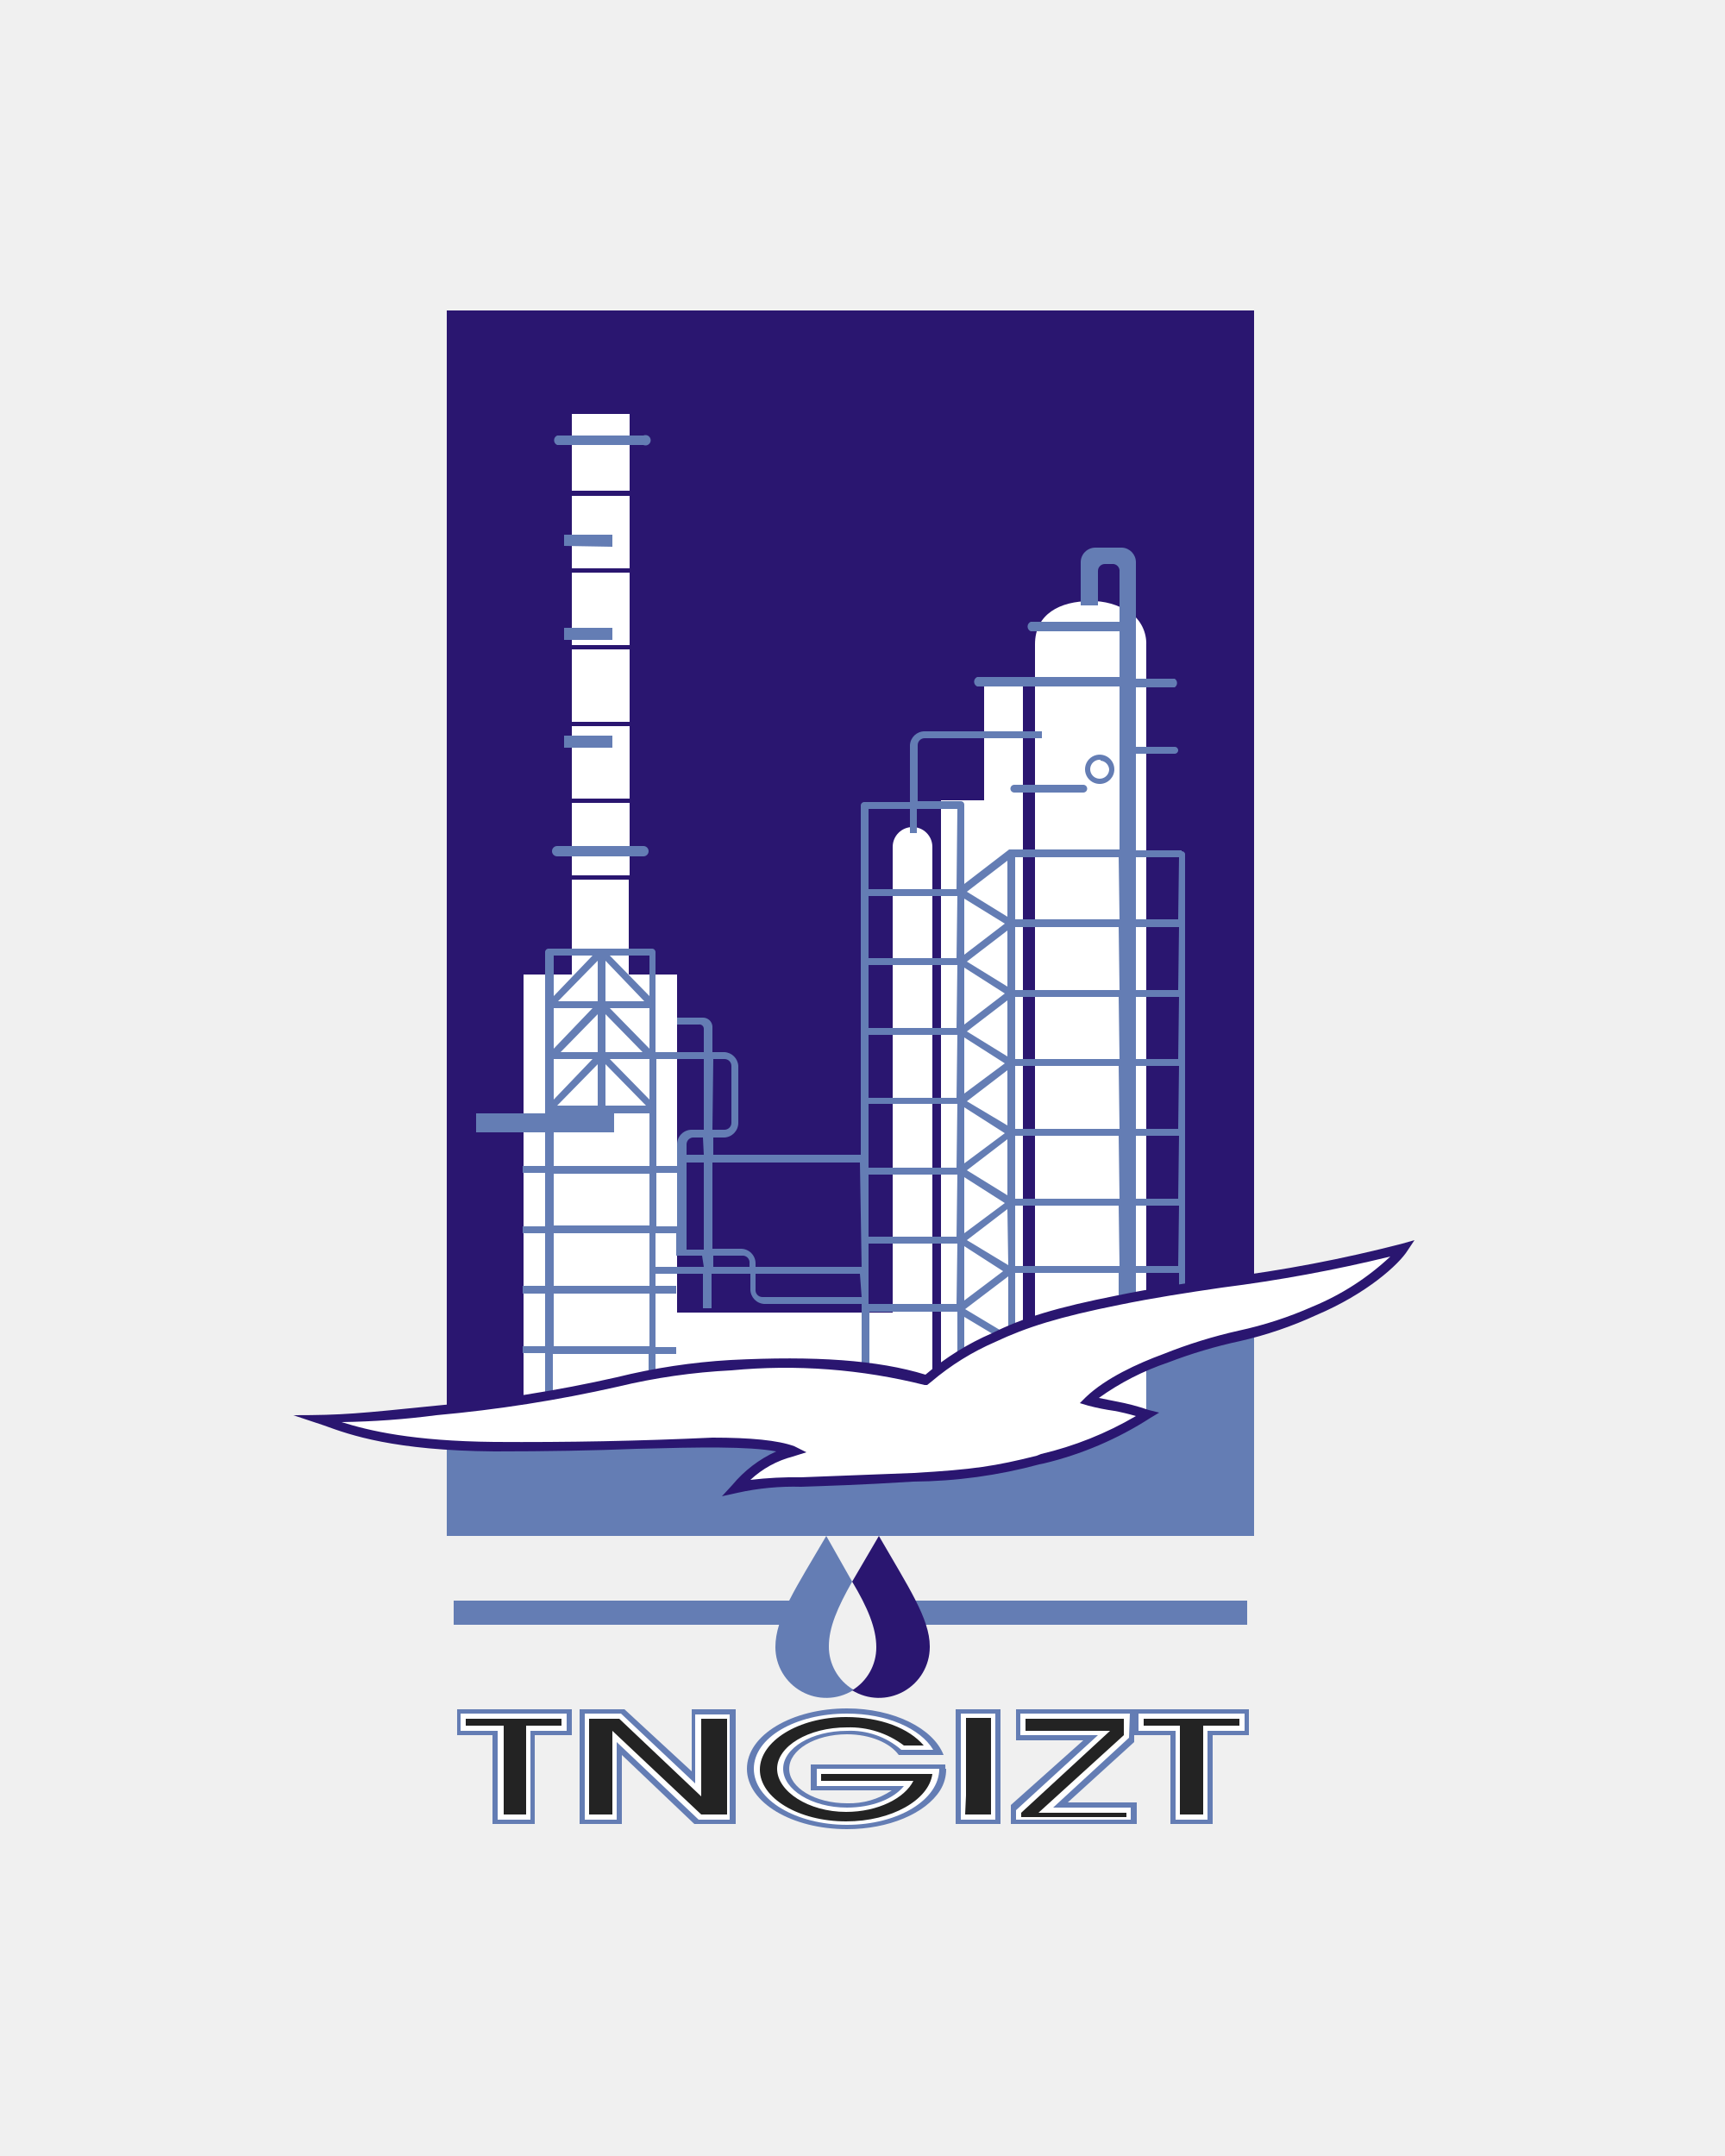
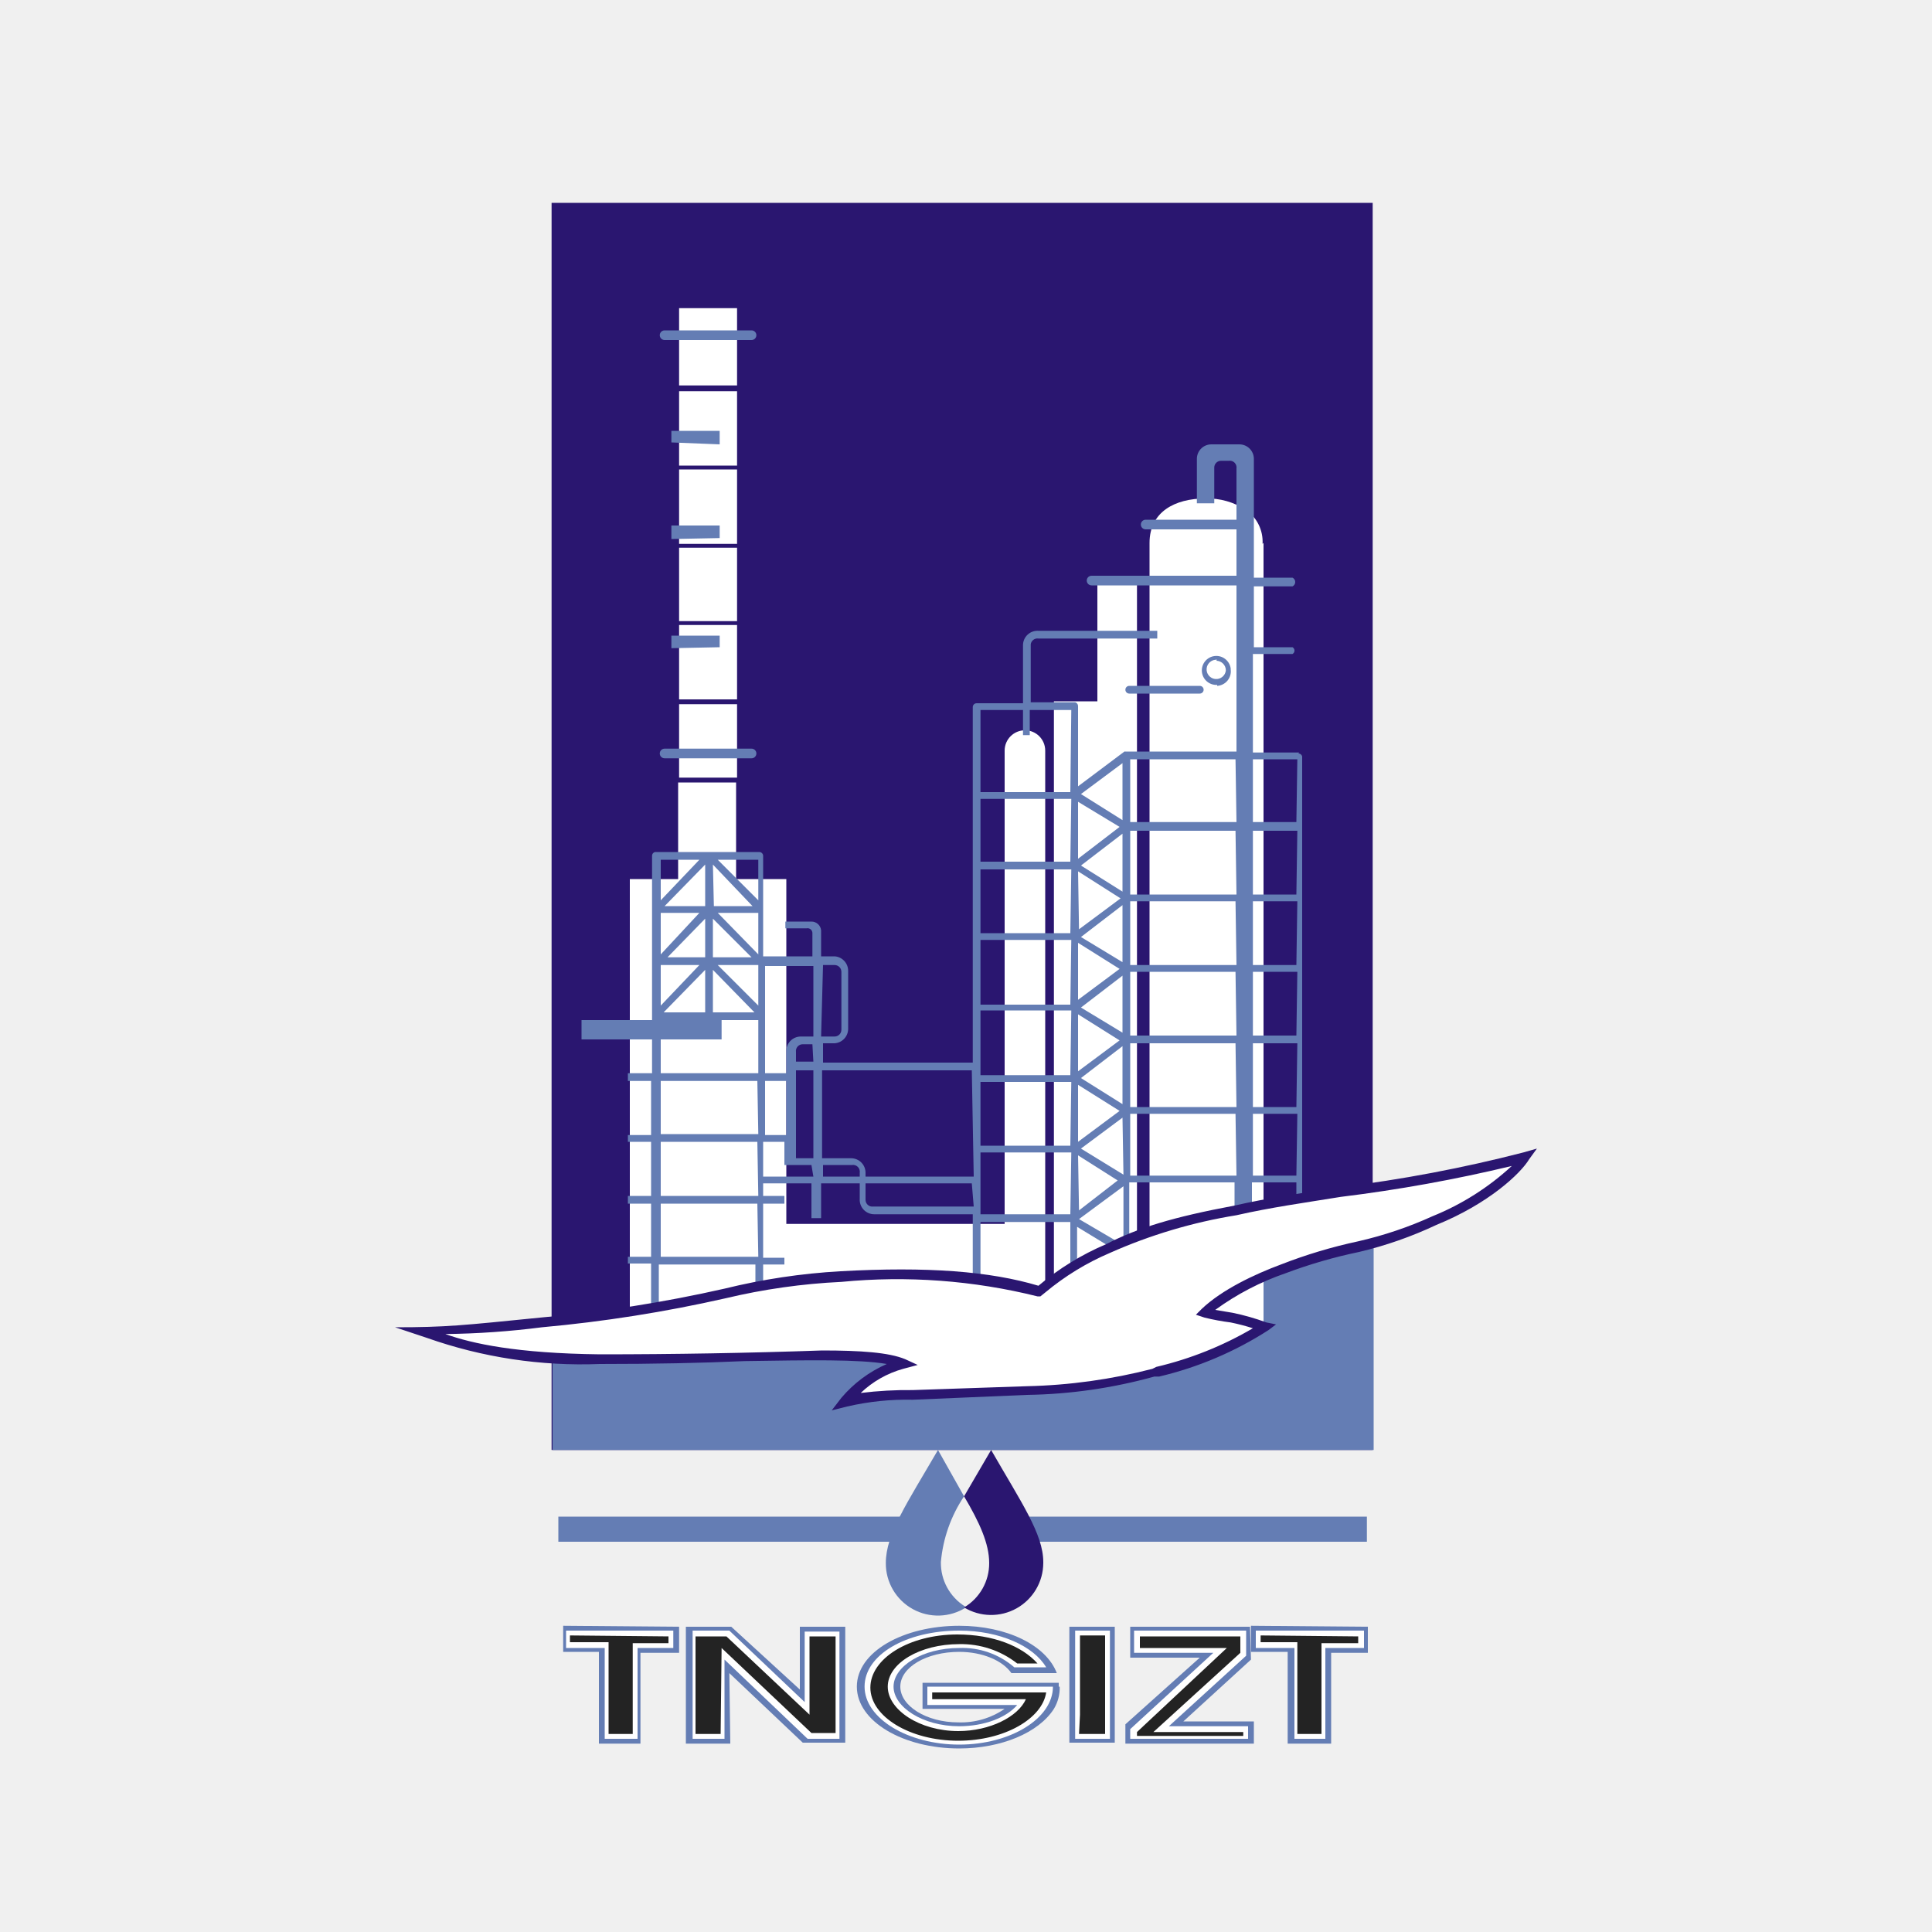
- <svg xmlns="http://www.w3.org/2000/svg" viewBox="0 0 200 250">
+ <svg xmlns="http://www.w3.org/2000/svg" viewBox="0 0 200 200" width="200" height="200">
  <defs>
    <style>.a{fill:#2a1670}.b{fill:#647db4}.c{fill:#fff}.d{fill:#232323}</style>
  </defs>
-   <path d="M51.8 36h93.6v142.1H51.8z" class="a" />
-   <path d="M145.4 178.1H51.8v-12.8h55.1l38.5-14.2v27zM52.6 185.6h41.8v2.8H52.6zM102.8 185.6h41.8v2.8h-41.8z" class="b" />
-   <path d="M98.9 196a5.9 5.9 0 0 1-9-5c0-3.4 2.4-6.9 5.9-12.9l3 5.3c-1.7 3-2.7 5.3-2.7 7.5a5.8 5.8 0 0 0 2.8 5Z" class="b" />
-   <path d="M107.8 191a5.9 5.9 0 0 1-9 5 5.8 5.8 0 0 0 2.8-5c0-2.2-1-4.6-2.8-7.6l3.1-5.3c3.4 5.9 5.9 9.6 5.9 12.8Z" class="a" />
-   <path d="M66.3 48H73v8.9h-6.7zM66.3 57.5H73v8.4h-6.7zM66.3 66.4H73v8.4h-6.7zM66.3 75.3H73v8.4h-6.7zM66.3 84.2H73v8.4h-6.7zM66.3 93.1H73v8.4h-6.7z" class="c" />
-   <path d="M132.9 74.7v90H60.7V113h5.6V102h6.6v11h5.6v39.2h25v-54a2.2 2.2 0 1 1 4.6 0v63.2h1V92.8h5V79.2h4.5v82.2h1.4V74.7c0-3.5 2.9-5 6.4-5A8 8 0 0 1 131 71a4.4 4.4 0 0 1 1.9 3.8Z" class="c" />
-   <path d="M74.6 51.6h-10a.6.6 0 0 1 0-1.1h10a.6.6 0 1 1 0 1.1ZM74.6 99.3h-10a.6.6 0 0 1 0-1.2h10a.6.6 0 1 1 0 1.2ZM125.6 91.9h-8a.4.4 0 1 1 0-.9h8a.4.4 0 1 1 0 .9Z" class="b" />
-   <path d="M137 98.6h-5.3V87.4h4.5a.4.4 0 1 0 0-.8h-4.5v-6.9h4.5a.6.6 0 0 0 0-1h-4.5V65.2a1.7 1.7 0 0 0-1.6-1.7H127a1.7 1.7 0 0 0-1.7 1.7v5h2v-4a.8.8 0 0 1 .8-.8h.8a.8.8 0 0 1 .9.9v5.8h-10.3a.6.6 0 0 0 0 1.1h10.3v5.3h-16.5a.6.6 0 0 0 0 1.1h16.5v18.9h-12.6a.2.2 0 0 0-.1 0 .2.2 0 0 0-.1 0l-5.2 4v-9.2a.4.4 0 0 0-.4-.4h-5v-6.5a.8.8 0 0 1 .8-.8h13.6v-.8h-13.6a1.7 1.7 0 0 0-1.7 1.6V93h-5.3a.4.4 0 0 0-.4.4v40.5H82.7v-2H84a1.7 1.7 0 0 0 1.6-1.7v-6.6a1.7 1.7 0 0 0-1.6-1.6h-1.4v-3a1.1 1.1 0 0 0-1.1-1h-3v.8H81a.5.5 0 0 1 .6.5v2.7H76v-11.6a.4.4 0 0 0-.4-.4h-12a.4.4 0 0 0-.4.4v18.7h-8v2.2h8v3.9h-2.6v.8h2.6v6.2h-2.6v.8h2.6v6.1h-2.6v.9h2.6v6.1h-2.6v.8h2.6v6.4a.4.4 0 1 0 .9 0V157h11.1v6.4a.4.4 0 1 0 .8 0V157h2.4v-.8h-2.4V150h2.4v-.9h-2.4v-1.4h5.5v4h1v-4H87v1.8a1.7 1.7 0 0 0 1.6 1.7h11.3v9a.4.4 0 1 0 .9 0v-8.1H111v8.2a.4.4 0 1 0 .8 0v-7.6l5 3v4.6a.4.4 0 1 0 .9 0v-12.7h12v8h2v-8h5v4.3a.4.4 0 0 0 .7 0V99a.4.4 0 0 0-.4-.3Zm-54.3 24.2H84a.8.8 0 0 1 .8.8v6.6a.8.8 0 0 1-.8.8h-1.4Zm-12.5-11.4 4.5 4.7h-4.5Zm0 6.2 4.3 4.4h-4.3Zm0 5.8 4.7 4.8h-4.7Zm-6-12.6h4.5l-4.5 4.7Zm5.1.6v4.7h-4.6Zm-5.1 5.5h4.5l-4.5 4.7Zm5.1.7v4.4H65Zm-5.1 5.2h4.5l-4.5 4.7Zm5.1.6v4.8h-4.7Zm6 32.7H64.2V150h11.1Zm0-7H64.2V143h11.1Zm0-7H64.2v-6h11.1Zm0-6.9H64.2v-3.9h7v-2.2h4.1Zm0-7.7-4.6-4.7h4.6Zm0-5.9-4.6-4.7h4.6Zm0-6.1-4.6-4.7h4.6Zm.8 20.5h2.4v6.2h-2.4Zm5.5 10.9H76V143h2.4v2.6h3Zm0-2h-2v-10.1h2Zm0-11h-2v-1.2a.8.8 0 0 1 .9-.8h1Zm0-2.9h-1.4a1.7 1.7 0 0 0-1.7 1.7v2.5h-2.4v-12.4h5.5Zm5.3 15.9h-4.2v-1.3H86a.8.8 0 0 1 .9.9Zm13 3.5H88.4a.8.8 0 0 1-.8-.9v-1.8h12.1Zm0-3.5H87.6v-.4a1.7 1.7 0 0 0-1.7-1.7h-3.3v-10h17.1Zm11 4.3h-10.2v-7H111Zm0-7.8h-10.2v-7.2H111Zm0-8h-10.2V128H111Zm0-8.1h-10.2V120H111Zm0-8.1h-10.2v-7.3H111Zm0-8.1h-10.2v-7.2H111Zm0-8h-10.2v-9.3h4.8v2.8h.8v-2.8h4.7Zm6 43.6-4.8-2.9 4.7-3.6Zm-4.8-11 4.7-3.6v6.5Zm0-8 4.7-3.6v6.4Zm0-8.1 4.7-3.6v6.5Zm0-8.1 4.7-3.6v6.5Zm4.7-11.7v6.5l-4.7-2.9Zm-5 4.4 4.7 2.9-4.7 3.6Zm0 8 4.7 3-4.7 3.6Zm0 8.1 4.7 3-4.7 3.5Zm0 8.1 4.7 3-4.7 3.5Zm0 8.1 4.7 3-4.7 3.5Zm0 8 4.5 2.9-4.5 3.4Zm.1 7.3 5-3.8v6.8Zm17.9-5h-12.1v-7h12Zm0-7.8h-12.1v-7.3h12Zm0-8.1h-12.1v-7.3h12Zm0-8.1h-12.1v-7.2h12Zm0-8h-12.1v-7.3h12Zm0-8.2h-12.1v-7.2h12Zm6.8 40.2h-4.9v-7h5Zm0-7.8h-4.9v-7.3h5Zm0-8.1h-4.9v-7.3h5Zm0-8.1h-4.9v-7.2h5Zm0-8h-4.9v-7.3h5Zm0-8.2h-4.9v-7.2h5Z" class="b" />
-   <path d="M127.6 90.9a1.7 1.7 0 1 1 1.6-1.7 1.7 1.7 0 0 1-1.6 1.7Zm0-2.8a1.1 1.1 0 1 0 1 1.1 1.1 1.1 0 0 0-1-1ZM65.4 63.3V62H71v1.4zM65.4 74.2v-1.4H71v1.4zM65.4 86.7v-1.4H71v1.4z" class="b" />
-   <path d="M35.7 164.2c5.9.2 5.9.2 14.9-.7 21-2 21.7-4.5 34.1-5.2 10.6-.6 17.7.2 22.7 1.7a30.5 30.5 0 0 1 7.8-5c3.5-1.6 7.4-2.8 14.5-4.3 10-2 20.8-2.6 33-6-.9 1.4-4.5 4.8-10.3 7.3-7.9 3.4-8.7 2.2-17.2 5.5a27 27 0 0 0-8.9 5c3 .7 3.4.4 6.8 1.5a40.7 40.7 0 0 1-12.8 5.3 57 57 0 0 1-14.4 2c-15.3.9-16.5.2-20.6 1.3a12.8 12.8 0 0 1 6.6-4.3c-4.5-2-17-.5-34.6-.6-14.7 0-18.9-3-21.6-3.5Z" class="c" />
-   <path d="m83.7 173.5 1.2-1.3a14.3 14.3 0 0 1 5.1-3.9c-3.2-.6-8.9-.5-16.2-.3-4.9.2-10.4.3-16.5.3-11.6-.1-16.7-1.9-19.7-3l-3.6-1.2c5.8 0 7.6-.2 16.5-1.1a158.9 158.9 0 0 0 21-3.3 72.4 72.4 0 0 1 13.2-2c9.8-.5 17.1 0 22.6 1.7a30.4 30.4 0 0 1 7.7-4.8c3.6-1.8 7.5-3 14.6-4.4 3.9-.8 7.8-1.4 12-2a163 163 0 0 0 21-4l1.4-.4-.8 1.2c-1 1.6-4.7 5-10.6 7.5a45 45 0 0 1-8.8 3 56.1 56.1 0 0 0-8.4 2.5 30.4 30.4 0 0 0-8 4.1l2 .4a26.3 26.3 0 0 1 3.8 1l1.2.3-1 .6a40 40 0 0 1-12.4 5.3l-.5.1a57.5 57.5 0 0 1-14.6 2c-6.3.4-10.3.5-13 .6a30.2 30.2 0 0 0-7.4.7Zm-1.1-6.8c4.4 0 7.6.3 9.5 1l1.4.7-1.6.5a11.4 11.4 0 0 0-4.9 2.7 44.1 44.1 0 0 1 5.9-.3l13-.5c7-.4 9.5-.8 14.3-2l.5-.2a39.7 39.7 0 0 0 11-4.4 24.7 24.7 0 0 0-2.5-.6 26.6 26.6 0 0 1-3-.6l-1-.3.7-.7c2.3-2.2 6-3.9 9-5a57 57 0 0 1 8.7-2.7 44 44 0 0 0 8.6-2.8 29.7 29.7 0 0 0 9-5.8 174 174 0 0 1-19.5 3.6c-4.1.6-8 1.2-11.9 2-7 1.4-10.8 2.6-14.4 4.3a29.6 29.6 0 0 0-7.4 4.6l-.5.4h-.3a66.1 66.1 0 0 0-22.4-1.7 71.4 71.4 0 0 0-13.2 1.9 160 160 0 0 1-21 3.3 95 95 0 0 1-11 .8c3.2 1 8.2 2.2 17.7 2.3a472.7 472.7 0 0 0 25.3-.5Z" class="a" />
-   <path d="M66.3 198.2v3H62v10.3h-4.9v-10.3H53v-3Z" class="b" />
-   <path d="M65.7 198.7v2h-4.2V211h-3.8v-10.3h-4.3v-2Z" class="c" />
-   <path d="M65.1 199.3v.8H61v10.3h-2.6v-10.3H54v-.8Z" class="d" />
-   <path d="M144.8 198.2v3h-4.2v10.3h-4.9v-10.3h-4.2v-3Z" class="b" />
-   <path d="M144.3 198.7v2H140V211h-3.7v-10.3H132v-2Z" class="c" />
-   <path d="M143.7 199.3v.8h-4.2v10.3h-2.7v-10.3h-4.2v-.8Z" class="d" />
-   <path d="m131.5 202-7.7 7h8v2.5h-14.6v-2.2l8.4-7.5h-7.8v-3.6h13.7Z" class="b" />
-   <path d="m130.9 201.5-8.8 8.1h9v1.4h-13.3v-1.1l9.5-8.7h-9v-2.5H131Z" class="c" />
-   <path d="m130.3 201.2-9.9 9h10.2v.5h-12.2v-.5l10.3-9.5h-9.8v-1.4h11.4Z" class="d" />
-   <path d="M72.1 211.5h-4.9v-13.3h5.2l7.8 7.2v-7.2h5.1v13.3h-4.8l-8.4-8Z" class="b" />
-   <path d="M71.5 211h-3.7v-12.3H72l8.6 8.1v-8h4V211H81l-9.5-9Z" class="c" />
-   <path d="M71 210.4h-2.7v-11.1h3.5l9.5 9v-9h3v11.1h-3L71 200.7Z" class="d" />
-   <path d="M110.8 198.2h5.2v13.3h-5.2Z" class="b" />
-   <path d="M111.4 198.7h4V211h-4Z" class="c" />
-   <path d="M112 208.2v-9h2.9v11.2h-3Z" class="d" />
-   <path d="M109.7 205.1a4.6 4.6 0 0 1-.7 2.5c-1.7 2.7-6 4.5-10.8 4.5-6.4 0-11.6-3.1-11.6-7s5.2-7 11.6-7c5.4 0 10 2.3 11.2 5.4h-5.2c-1-1.4-3.3-2.4-6-2.4-3.7 0-6.7 1.8-6.7 4s3 4 6.7 4a8.8 8.8 0 0 0 5.2-1.5H94v-3h15.6a4.1 4.1 0 0 1 0 .5Z" class="b" />
-   <path d="M108.9 205.1c0 3.6-4.8 6.5-10.7 6.5s-10.8-2.9-10.8-6.5 4.8-6.4 10.8-6.4c4.6 0 8.5 1.7 10 4.2h-3.7a9 9 0 0 0-6.3-2.2c-4.1 0-7.4 2-7.4 4.4s3.3 4.5 7.4 4.5c2.9 0 5.4-1 6.6-2.5H94.7v-2Z" class="c" />
-   <path d="M108.1 205.7c-.4 3-4.7 5.5-10 5.5-5.5 0-10-2.7-10-6s4.5-6.1 10-6.1c4 0 7.3 1.3 9 3.3h-2.3a10.4 10.4 0 0 0-6.6-2.1c-4.5 0-8.1 2.2-8.1 4.8s3.6 5 8 5c3.7 0 6.8-1.6 7.8-3.6H95.2v-.8Z" class="d" />
+   <path d="M57.1 21h85v129.1h-85Z" class="a" />
+   <path d="M142.2 150.1h-85v-11.6h50l35-13ZM57.8 157h38v2.6h-38Zm45.7 0h38v2.6h-38Z" class="b" />
+   <path d="M100 166.4a5.4 5.4 0 0 1-8.3-4.6c0-3 2.2-6.2 5.4-11.7l2.7 4.8a14.5 14.5 0 0 0-2.4 6.8 5.3 5.3 0 0 0 2.5 4.6Z" class="b" />
+   <path d="M108 161.8a5.4 5.4 0 0 1-8.2 4.6 5.3 5.3 0 0 0 2.6-4.6c0-2-1-4.2-2.6-6.9l2.8-4.8c3.1 5.4 5.4 8.7 5.4 11.6Z" class="a" />
+   <path d="M70.3 31.9h6v8h-6Zm0 8.6h6v7.7h-6Zm0 8.1h6v7.7h-6Zm0 8.1h6v7.6h-6Zm0 8h6v7.7h-6Zm0 8.2h6v7.6h-6Z" class="c" />
+   <path d="M130.8 56.2v81.7H65.2V91h5V81h6v10h5.2v35.7H104v-49a2 2 0 1 1 4.2 0v57.3h.9V72.6h4.5V60.3h4.1v74.6h1.3V56.2c0-3.2 2.6-4.6 5.8-4.6a7.3 7.3 0 0 1 4.2 1.2 4 4 0 0 1 1.7 3.5Z" class="c" />
+   <path d="M77.8 35.2h-9a.5.5 0 0 1 0-1h9a.5.5 0 1 1 0 1Zm0 43.3h-9a.5.5 0 0 1 0-1h9a.5.5 0 1 1 0 1Zm46.4-6.7h-7.3a.4.4 0 1 1 0-.8h7.3a.4.4 0 1 1 0 .8Z" class="b" />
+   <path d="M134.5 77.9h-4.8V67.7h4.1a.4.4 0 0 0 0-.7h-4v-6.3h4a.5.5 0 0 0 0-.9h-4V47.5a1.5 1.5 0 0 0-1.5-1.5h-2.9a1.5 1.5 0 0 0-1.5 1.5v4.6h1.8v-3.7a.7.7 0 0 1 .7-.7h.8a.7.7 0 0 1 .8.8v5.3h-9.4a.5.5 0 0 0 0 1h9.4v4.8h-15a.5.5 0 0 0 0 1h15v17.2h-11.5a.2.2 0 0 0-.1 0l-4.8 3.6v-8.3a.4.4 0 0 0-.3-.4h-4.6v-6a.7.7 0 0 1 .8-.6h12.3v-.8h-12.3a1.5 1.5 0 0 0-1.6 1.5v6h-4.8a.4.4 0 0 0-.4.4V110H85.2V108h1.2a1.5 1.5 0 0 0 1.4-1.5v-6a1.5 1.5 0 0 0-1.4-1.5H85v-2.7a1 1 0 0 0-1-.9h-2.7v.7h2.2a.5.5 0 0 1 .6.5V99H79V88.6a.4.4 0 0 0-.4-.4H67.8a.4.4 0 0 0-.3.4v17h-7.3v2h7.3v3.5H65v.8h2.4v5.6H65v.7h2.4v5.6H65v.8h2.4v5.5H65v.7h2.4v5.9a.4.4 0 0 0 .8 0v-5.8h10v5.9a.4.4 0 0 0 .8 0v-5.9h2.2v-.7H79v-5.6h2.2v-.8H79v-1.3h5v3.6h1v-3.6h4v1.6a1.5 1.5 0 0 0 1.5 1.6h10.2v8.1a.4.4 0 0 0 .8 0v-7.3h9.3v7.4a.4.4 0 1 0 .7 0V127l4.6 2.8v4.1a.4.4 0 1 0 .8 0v-11.5h10.9v7.3h1.8v-7.3h4.6v3.9a.4.4 0 0 0 .6 0v-48a.4.4 0 0 0-.4-.3Zm-49.3 22h1.2a.7.7 0 0 1 .7.7v6a.7.7 0 0 1-.7.7H85ZM73.8 89.5l4.1 4.3h-4Zm0 5.6 4 4h-4Zm0 5.3 4.3 4.4h-4.3ZM68.4 89h4l-4 4.2Zm4.6.5v4.3h-4.2Zm-4.6 5h4l-4 4.3Zm4.6.6v4h-3.9Zm-4.6 4.8h4l-4 4.2Zm4.6.5v4.4h-4.3Zm5.5 29.7H68.4v-5.5h10Zm0-6.3H68.4v-5.6h10Zm0-6.4H68.4v-5.5h10Zm0-6.3H68.4v-3.5h6.3v-2h3.8Zm0-7-4.2-4.2h4.2Zm0-5.3-4.2-4.3h4.2Zm0-5.6L74.3 89h4.2Zm.7 18.7h2.2v5.6h-2.2Zm5 9.9H79v-3.6h2.2v2.4H84Zm0-1.9h-1.8v-9.1h1.8Zm0-10h-1.8v-1a.7.7 0 0 1 .7-.8h1Zm0-2.6h-1.3a1.5 1.5 0 0 0-1.5 1.6v2.2h-2.2V100h5Zm4.8 14.5h-3.8v-1.2h3a.7.7 0 0 1 .8.8Zm11.8 3.1H90.4a.7.7 0 0 1-.8-.7v-1.7h11Zm0-3.1H89.6v-.4a1.5 1.5 0 0 0-1.5-1.5h-3v-9.1h15.5Zm10 3.9h-9.3v-6.4h9.4Zm0-7.1h-9.3V112h9.4Zm0-7.3h-9.3v-6.7h9.4Zm0-7.3h-9.3v-6.7h9.4Zm0-7.4h-9.3V90h9.4Zm0-7.4h-9.3v-6.5h9.4Zm0-7.2h-9.3v-8.5h4.4v2.6h.7v-2.6h4.3Zm5.5 39.6-4.4-2.7 4.3-3.2Zm-4.4-10 4.3-3.3v6Zm0-7.3 4.3-3.3v5.9Zm0-7.3 4.3-3.3v5.9Zm0-7.4 4.3-3.3v6Zm4.3-10.6v5.9l-4.3-2.7Zm-4.6 4 4.3 2.6-4.3 3.3Zm0 7.2L116 93l-4.3 3.2Zm0 7.4 4.3 2.7-4.3 3.2Zm0 7.4 4.3 2.7-4.3 3.2Zm0 7.3 4.3 2.7-4.3 3.2Zm0 7.3 4.1 2.6-4 3.1Zm.1 6.6 4.6-3.4v6.1Zm16.3-4.5h-11v-6.4h10.9Zm0-7.1h-11V108h10.9Zm0-7.4h-11v-6.6h10.9Zm0-7.3h-11v-6.6h10.9Zm0-7.3h-11V86h10.9Zm0-7.5h-11v-6.5h10.9Zm6.2 36.6h-4.5v-6.4h4.6Zm0-7.1h-4.5V108h4.6Zm0-7.4h-4.5v-6.6h4.6Zm0-7.3h-4.5v-6.6h4.6Zm0-7.3h-4.5V86h4.6Zm0-7.5h-4.5v-6.5h4.6Z" class="b" />
+   <path d="M126 70.9a1.5 1.5 0 1 1 1.4-1.7v.1A1.5 1.5 0 0 1 126 71Zm0-2.6a1 1 0 1 0 .9 1.1 1 1 0 0 0-1-1ZM69.5 45.8v-1.2h5V46Zm0 10v-1.4h5v1.3Zm0 11.3v-1.3h5V67Z" class="b" />
+   <path d="M42.5 137.5c5.3.2 5.3.2 13.5-.7 19.1-1.8 19.7-4 31-4.7a61 61 0 0 1 20.6 1.6 27.7 27.7 0 0 1 7.1-4.6c3.2-1.4 6.7-2.5 13.2-3.9 9-1.8 18.9-2.3 30-5.4-.8 1.2-4.1 4.3-9.4 6.6-7.2 3-7.9 2-15.6 5a24.5 24.5 0 0 0-8.1 4.5c2.7.7 3 .4 6.2 1.4a37 37 0 0 1-11.6 4.8 51.8 51.8 0 0 1-13.1 1.8c-14 .8-15 .2-18.7 1.2a11.6 11.6 0 0 1 6-3.9c-4.1-1.8-15.5-.4-31.5-.5-13.3 0-17.2-2.8-19.6-3.2Z" class="c" />
+   <path d="m86.1 146 1-1.3a13 13 0 0 1 4.7-3.5c-2.9-.5-8-.4-14.7-.3q-6.7.3-15 .3a48 48 0 0 1-17.9-2.7l-3.3-1.1c5.3 0 7-.2 15-1a144.4 144.4 0 0 0 19.1-3 65.8 65.8 0 0 1 12-1.8c9-.5 15.5 0 20.5 1.5a27.6 27.6 0 0 1 7-4.3c3.3-1.7 6.9-2.8 13.3-4 3.5-.8 7-1.3 10.9-1.9a148.1 148.1 0 0 0 19-3.6l1.4-.4-.8 1.1c-.9 1.5-4.2 4.6-9.6 6.8a40.9 40.9 0 0 1-8 2.8 51 51 0 0 0-7.6 2.2 27.6 27.6 0 0 0-7.3 3.8l1.8.3a23.9 23.9 0 0 1 3.5 1l1 .2-.8.6a36.3 36.3 0 0 1-11.3 4.8h-.5a52.2 52.2 0 0 1-13.2 1.9l-11.8.5a27.4 27.4 0 0 0-6.8.7Zm-1-6.2c4 0 6.9.2 8.6.9l1.3.6-1.5.4a10.4 10.4 0 0 0-4.4 2.5 40 40 0 0 1 5.4-.3l11.8-.4a57 57 0 0 0 13-1.8l.4-.2a36 36 0 0 0 10-4 22.4 22.4 0 0 0-2.3-.6 24.2 24.2 0 0 1-2.7-.5l-.9-.3.6-.6c2.1-2 5.5-3.6 8.2-4.6a51.8 51.8 0 0 1 8-2.4 40 40 0 0 0 7.7-2.6 27 27 0 0 0 8.2-5.2 158 158 0 0 1-17.7 3.2c-3.7.6-7.3 1.1-10.8 1.9a53.1 53.1 0 0 0-13.1 3.9 26.9 26.9 0 0 0-6.7 4.1l-.5.4h-.3a60 60 0 0 0-20.3-1.5 64.9 64.9 0 0 0-12 1.7 145.4 145.4 0 0 1-19 3 86.3 86.3 0 0 1-10 .7c2.8 1 7.4 2 16 2.1q11.5 0 23-.4Z" class="a" />
+   <path d="M70.3 168.4v2.7h-4v9.4H62V171h-3.7v-2.7Z" class="b" />
+   <path d="M69.7 168.8v1.8H66v9.4h-3.4v-9.4h-4v-1.8Z" class="c" />
+   <path d="M69.2 169.4v.7h-3.7v9.4H63V170h-4v-.7Z" class="d" />
+   <path d="M141.6 168.4v2.7h-3.8v9.4h-4.5V171h-3.8v-2.7Z" class="b" />
+   <path d="M141.2 168.8v1.8h-4v9.4H134v-9.4h-4v-1.8Z" class="c" />
+   <path d="M140.6 169.4v.7h-3.8v9.4h-2.5V170h-3.8v-.7Z" class="d" />
+   <path d="m129.5 171.8-7 6.4h7.3v2.3h-13.3v-2l7.7-6.9H117v-3.2h12.4Z" class="b" />
+   <path d="m129 171.4-8 7.3h8.2v1.3H117v-1l8.6-7.9h-8.2v-2.3h11.6Z" class="c" />
+   <path d="m128.4 171.1-9 8.2h9.3v.4h-11v-.4l9.3-8.7h-9v-1.2h10.4Z" class="d" />
+   <path d="M75.6 180.5H71v-12.1h4.7l7.1 6.5v-6.5h4.7v12h-4.4l-7.6-7.2Z" class="b" />
+   <path d="M75 180h-3.3v-11.2h3.8l7.8 7.4v-7.3h3.6V180h-3.3l-8.6-8.2Z" class="c" />
+   <path d="M74.6 179.5H72v-10.1h3.2l8.6 8.1v-8.1h2.7v10H84l-9.3-8.8Z" class="d" />
+   <path d="M110.7 168.4h4.7v12h-4.7Z" class="b" />
+   <path d="M111.3 168.8h3.6V180h-3.6Z" class="c" />
+   <path d="M111.8 177.5v-8.2h2.6v10.2h-2.7Z" class="d" />
+   <path d="M109.7 174.6a4.2 4.2 0 0 1-.6 2.3c-1.6 2.5-5.5 4.1-9.8 4.1-5.8 0-10.6-2.8-10.6-6.4s4.8-6.3 10.6-6.3c4.9 0 9 2 10.1 4.9h-4.7c-.9-1.3-3-2.2-5.4-2.2-3.4 0-6.1 1.6-6.1 3.6s2.7 3.7 6 3.7a8 8 0 0 0 4.8-1.4h-8.5v-2.7h14.1a3.7 3.7 0 0 1 0 .4Z" class="b" />
+   <path d="M109 174.6c0 3.3-4.4 6-9.7 6s-9.8-2.7-9.8-6 4.3-5.8 9.8-5.8c4.2 0 7.7 1.6 9 3.8H105a8.2 8.2 0 0 0-5.7-2c-3.8 0-6.8 1.9-6.8 4s3 4.1 6.8 4.1c2.6 0 4.9-.9 6-2.2H96v-1.9Z" class="c" />
+   <path d="M108.3 175.2c-.4 2.7-4.3 5-9.1 5-5 0-9.1-2.5-9.1-5.5s4-5.5 9-5.5c3.7 0 6.7 1.2 8.3 3h-2.1a9.4 9.4 0 0 0-6-2c-4.1 0-7.4 2-7.4 4.4s3.3 4.6 7.3 4.6c3.3 0 6.2-1.5 7-3.3h-9.7v-.7Z" class="d" />
</svg>
